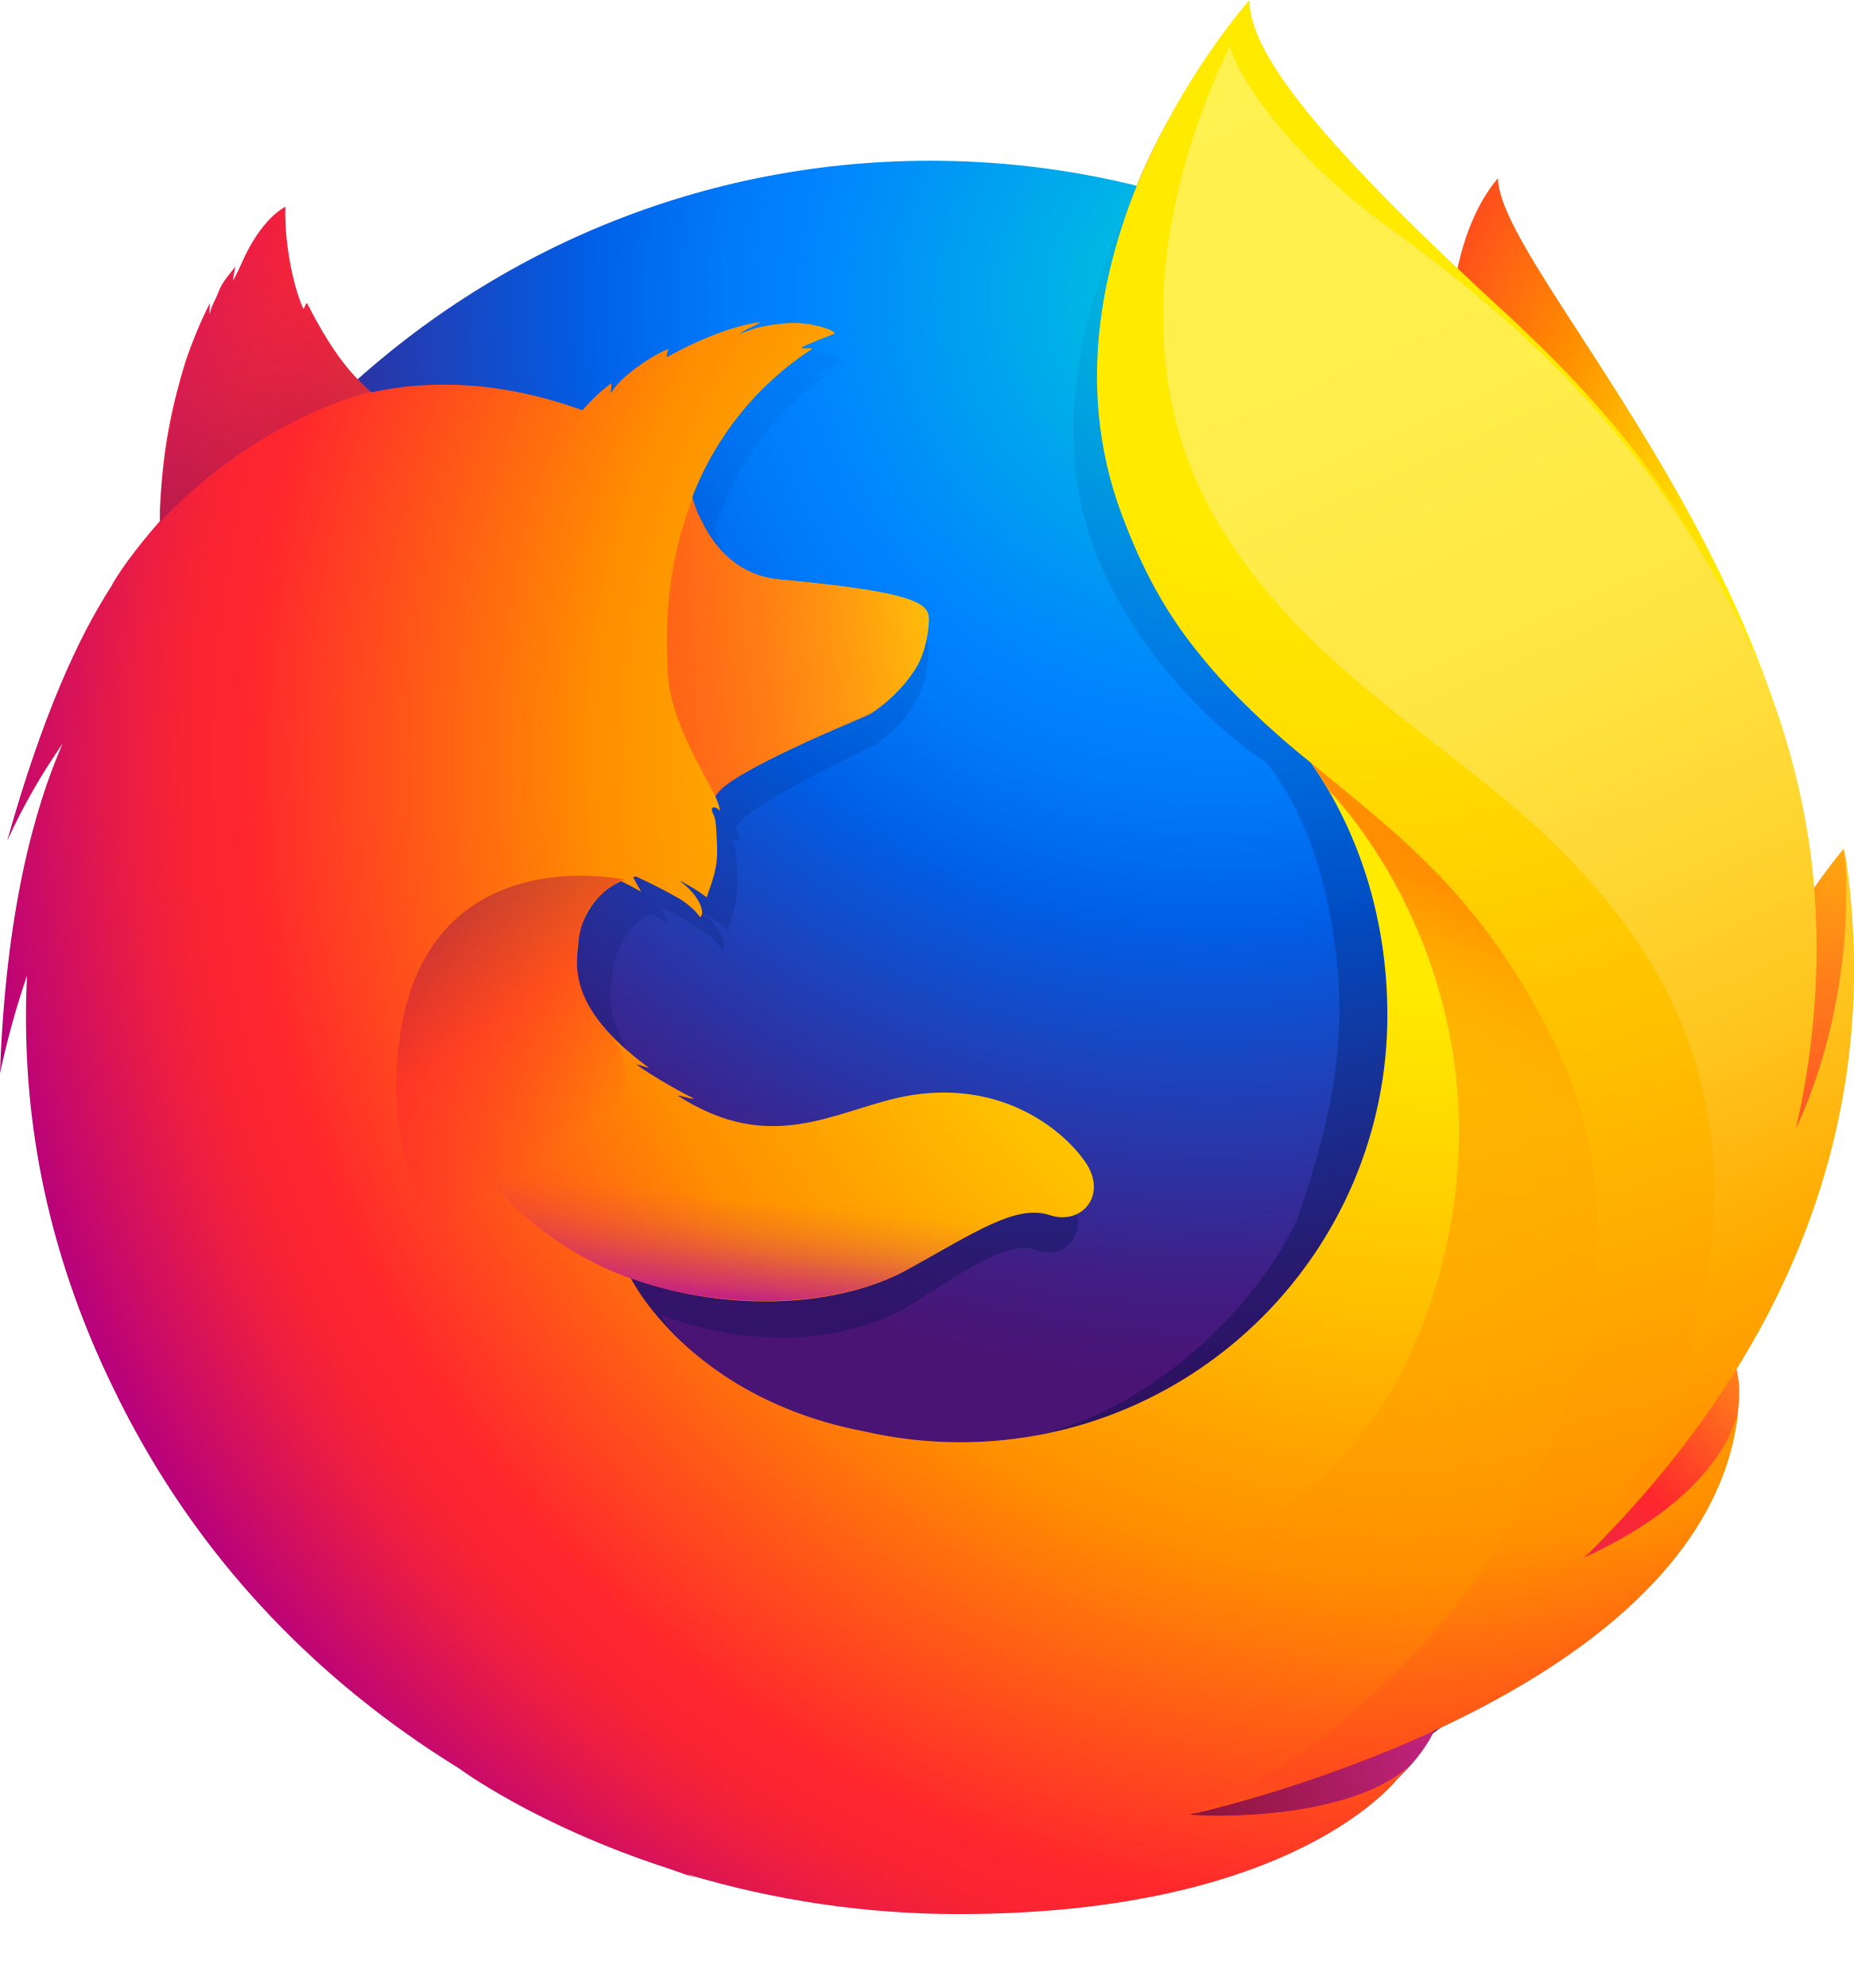
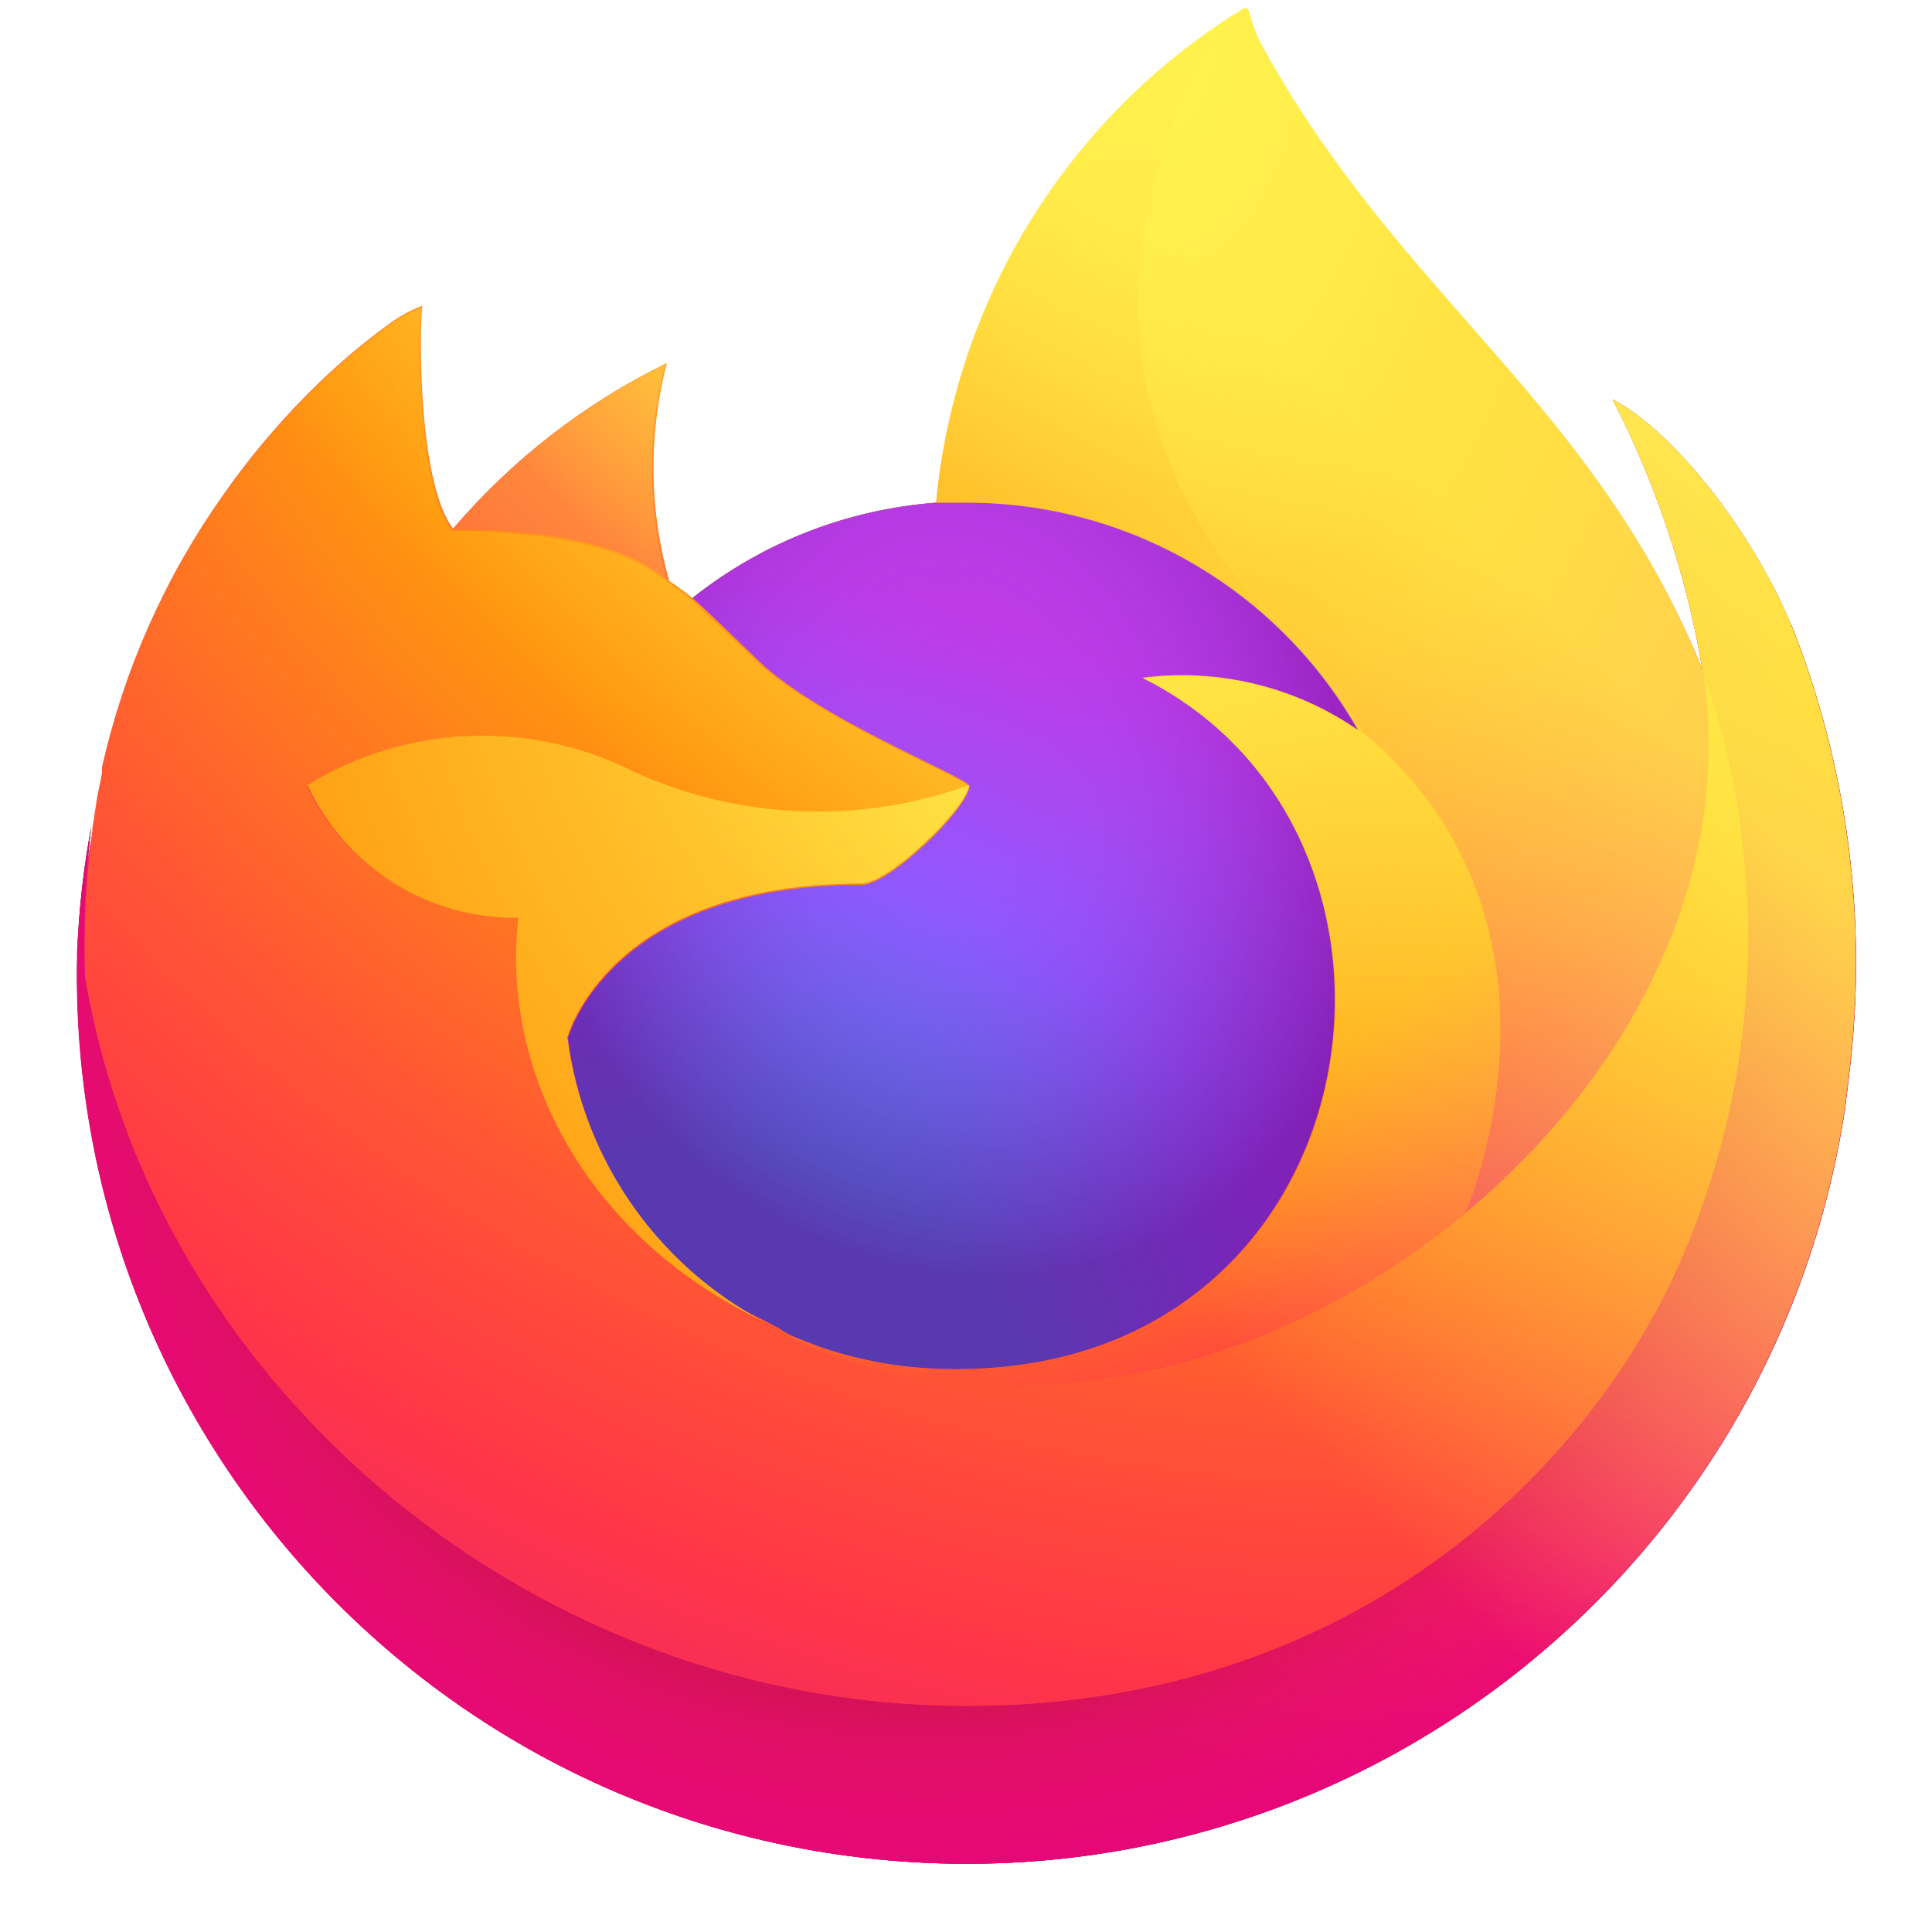
- <svg xmlns="http://www.w3.org/2000/svg" viewBox="0 0 953 1022">
-   <radialGradient id="a" cx="-14516" cy="-8331.1" r="450.88" fx="-14544" gradientTransform="matrix(.76 .03 -.05 1.12 11552 10071)" gradientUnits="userSpaceOnUse">
-     <stop offset=".1" stop-color="#ffea00" />
-     <stop offset=".17" stop-color="#ffde00" />
-     <stop offset=".28" stop-color="#ffbf00" />
-     <stop offset=".43" stop-color="#ff8e00" />
-     <stop offset=".77" stop-color="#ff272d" />
-     <stop offset=".87" stop-color="#e0255a" />
-     <stop offset=".95" stop-color="#cc2477" />
-     <stop offset="1" stop-color="#c42482" />
+ <svg xmlns="http://www.w3.org/2000/svg" xmlns:xlink="http://www.w3.org/1999/xlink" viewBox="0 0 5650 5650">
+   <linearGradient id="a" gradientUnits="userSpaceOnUse" />
+   <linearGradient id="q" x1="4841" x2="1164" y1="836" y2="4514" xlink:href="#a">
+     <stop offset=".17" stop-color="#fff44f" stop-opacity=".8" />
+     <stop offset=".27" stop-color="#fff44f" stop-opacity=".63" />
+     <stop offset=".49" stop-color="#fff44f" stop-opacity=".22" />
+     <stop offset=".6" stop-color="#fff44f" stop-opacity="0" />
+   </linearGradient>
+   <radialGradient id="d" cx="4144" cy="-321" r="7782" xlink:href="#a">
+     <stop offset=".05" stop-color="#fff44f" />
+     <stop offset=".11" stop-color="#ffe847" />
+     <stop offset=".22" stop-color="#ffc830" />
+     <stop offset=".37" stop-color="#ff980e" />
+     <stop offset=".4" stop-color="#ff8b16" />
+     <stop offset=".46" stop-color="#ff672a" />
+     <stop offset=".53" stop-color="#ff3647" />
+     <stop offset=".7" stop-color="#e31587" />
  </radialGradient>
-   <radialGradient id="b" cx="-7564.7" cy="-7923.6" r="791.23" gradientTransform="matrix(1.23 0 0 1.23 9929.8 9899.4)" gradientUnits="userSpaceOnUse">
-     <stop offset="0" stop-color="#00ccda" />
-     <stop offset=".22" stop-color="#0083ff" />
-     <stop offset=".26" stop-color="#007af9" />
-     <stop offset=".33" stop-color="#0060e8" />
-     <stop offset=".33" stop-color="#005fe7" />
-     <stop offset=".44" stop-color="#2639ad" />
-     <stop offset=".52" stop-color="#401e84" />
-     <stop offset=".57" stop-color="#4a1475" />
+   <radialGradient id="e" cx="4694" cy="622" r="5428" xlink:href="#a">
+     <stop offset=".13" stop-color="#ffbd4f" />
+     <stop offset=".19" stop-color="#ffac31" />
+     <stop offset=".25" stop-color="#ff9d17" />
+     <stop offset=".28" stop-color="#ff980e" />
+     <stop offset=".4" stop-color="#ff563b" />
+     <stop offset=".47" stop-color="#ff3750" />
+     <stop offset=".71" stop-color="#f5156c" />
+     <stop offset=".78" stop-color="#eb0878" />
+     <stop offset=".86" stop-color="#e50080" />
  </radialGradient>
-   <linearGradient id="c" x1="540.67" x2="349.23" y1="729.19" y2="102.96" gradientUnits="userSpaceOnUse">
-     <stop offset="0" stop-color="#000f43" stop-opacity=".4" />
-     <stop offset=".48" stop-color="#001962" stop-opacity=".17" />
-     <stop offset="1" stop-color="#002079" stop-opacity="0" />
-   </linearGradient>
-   <radialGradient id="d" cx="-8295.9" cy="-6518.6" r="266.89" gradientTransform="matrix(1.22 .12 -.12 1.22 10304 9602)" gradientUnits="userSpaceOnUse">
-     <stop offset="0" stop-color="#ffea00" />
-     <stop offset=".5" stop-color="#ff272d" />
-     <stop offset="1" stop-color="#c42482" />
+   <radialGradient id="g" cx="2710" cy="2841" r="5428" xlink:href="#a">
+     <stop offset=".3" stop-color="#960e18" />
+     <stop offset=".35" stop-color="#b11927" stop-opacity=".74" />
+     <stop offset=".43" stop-color="#db293d" stop-opacity=".34" />
+     <stop offset=".5" stop-color="#f5334b" stop-opacity=".1" />
+     <stop offset=".53" stop-color="#ff3750" stop-opacity="0" />
  </radialGradient>
-   <radialGradient id="e" cx="-8320.1" cy="-6774.5" r="445.68" gradientTransform="matrix(1.22 .12 -.12 1.22 10304 9602)" gradientUnits="userSpaceOnUse">
-     <stop offset="0" stop-color="#ffe900" />
-     <stop offset=".16" stop-color="#ffaf0e" />
-     <stop offset=".32" stop-color="#ff7a1b" />
-     <stop offset=".47" stop-color="#ff4e26" />
-     <stop offset=".62" stop-color="#ff2c2e" />
-     <stop offset=".76" stop-color="#ff1434" />
-     <stop offset=".89" stop-color="#ff0538" />
-     <stop offset="1" stop-color="#ff0039" />
+   <radialGradient id="h" cx="3365" cy="-609" r="3932" xlink:href="#a">
+     <stop offset=".13" stop-color="#fff44f" />
+     <stop offset=".25" stop-color="#ffdc3e" />
+     <stop offset=".51" stop-color="#ff9d12" />
+     <stop offset=".53" stop-color="#ff980e" />
  </radialGradient>
-   <radialGradient id="f" cx="-8257" cy="-6361.3" r="408.96" gradientTransform="matrix(1.22 .12 -.12 1.22 10304 9602)" gradientUnits="userSpaceOnUse">
-     <stop offset="0" stop-color="#ff272d" />
-     <stop offset=".5" stop-color="#c42482" />
-     <stop offset=".99" stop-color="#620700" />
+   <radialGradient id="b" cx="2110" cy="4259" r="2584" xlink:href="#a">
+     <stop offset=".35" stop-color="#3a8ee6" />
+     <stop offset=".47" stop-color="#5c79f0" />
+     <stop offset=".67" stop-color="#9059ff" />
+     <stop offset="1" stop-color="#c139e6" />
  </radialGradient>
-   <radialGradient id="g" cx="715.19" cy="394.04" r="782.18" fx="743.17" fy="380.21" gradientUnits="userSpaceOnUse">
-     <stop offset=".16" stop-color="#ffea00" />
-     <stop offset=".23" stop-color="#ffde00" />
-     <stop offset=".37" stop-color="#ffbf00" />
-     <stop offset=".54" stop-color="#ff8e00" />
-     <stop offset=".76" stop-color="#ff272d" />
-     <stop offset=".8" stop-color="#f92433" />
-     <stop offset=".84" stop-color="#e91c45" />
-     <stop offset=".89" stop-color="#cf0e62" />
-     <stop offset=".94" stop-color="#b5007f" />
+   <radialGradient id="j" cx="-2093" cy="3887" r="42" xlink:href="#b" />
+   <radialGradient id="l" cx="2642" cy="400" r="1859" xlink:href="#a">
+     <stop offset="0" stop-color="#ffe226" />
+     <stop offset=".12" stop-color="#ffdb27" />
+     <stop offset=".3" stop-color="#ffc82a" />
+     <stop offset=".5" stop-color="#ffa930" />
+     <stop offset=".73" stop-color="#ff7e37" />
+     <stop offset=".79" stop-color="#ff7139" />
  </radialGradient>
-   <radialGradient id="h" cx="670.34" cy="31.29" r="891.45" gradientUnits="userSpaceOnUse">
-     <stop offset=".28" stop-color="#ffea00" />
-     <stop offset=".4" stop-color="#fd0" />
-     <stop offset=".63" stop-color="#ffba00" />
-     <stop offset=".86" stop-color="#ff9100" />
-     <stop offset=".93" stop-color="#ff6711" />
-     <stop offset=".99" stop-color="#ff4a1d" />
+   <radialGradient id="m" cx="4105" cy="-779" r="7932" xlink:href="#a">
+     <stop offset=".11" stop-color="#fff44f" />
+     <stop offset=".46" stop-color="#ff980e" />
+     <stop offset=".62" stop-color="#ff5634" />
+     <stop offset=".72" stop-color="#ff3647" />
+     <stop offset=".9" stop-color="#e31587" />
  </radialGradient>
-   <linearGradient id="i" x1="150.45" x2="534.39" y1="375.21" y2="316.53" gradientUnits="userSpaceOnUse">
-     <stop offset="0" stop-color="#c42482" stop-opacity=".5" />
-     <stop offset=".47" stop-color="#ff272d" stop-opacity=".5" />
-     <stop offset=".49" stop-color="#ff2c2c" stop-opacity=".5" />
-     <stop offset=".68" stop-color="#ff7a1a" stop-opacity=".72" />
-     <stop offset=".83" stop-color="#ffb20d" stop-opacity=".87" />
-     <stop offset=".94" stop-color="#ffd605" stop-opacity=".96" />
-     <stop offset="1" stop-color="#ffe302" />
-   </linearGradient>
-   <linearGradient id="j" x1="142.58" x2="102.54" y1="265.27" y2="121.32" gradientUnits="userSpaceOnUse">
-     <stop offset="0" stop-color="#891551" stop-opacity=".6" />
-     <stop offset="1" stop-color="#c42482" stop-opacity="0" />
-   </linearGradient>
-   <linearGradient id="k" x1="220.55" x2="303.03" y1="465.39" y2="580.61" gradientUnits="userSpaceOnUse">
-     <stop offset=".01" stop-color="#891551" stop-opacity=".5" />
-     <stop offset=".48" stop-color="#ff272d" stop-opacity=".5" />
-     <stop offset="1" stop-color="#ff272d" stop-opacity="0" />
-   </linearGradient>
-   <linearGradient id="l" x1="378.25" x2="385.79" y1="667.12" y2="593.1" gradientUnits="userSpaceOnUse">
-     <stop offset="0" stop-color="#c42482" />
-     <stop offset=".08" stop-color="#c42482" stop-opacity=".8" />
-     <stop offset=".21" stop-color="#c42482" stop-opacity=".57" />
-     <stop offset=".33" stop-color="#c42482" stop-opacity=".36" />
-     <stop offset=".45" stop-color="#c42482" stop-opacity=".2" />
-     <stop offset=".56" stop-color="#c42482" stop-opacity=".1" />
-     <stop offset=".67" stop-color="#c42482" stop-opacity=".02" />
-     <stop offset=".77" stop-color="#c42482" stop-opacity="0" />
-   </linearGradient>
-   <linearGradient id="m" x1="620.53" x2="926.19" y1="36.12" y2="719.61" gradientUnits="userSpaceOnUse">
-     <stop offset="0" stop-color="#fff14f" />
-     <stop offset=".27" stop-color="#ffee4c" />
-     <stop offset=".45" stop-color="#ffe643" />
-     <stop offset=".61" stop-color="#ffd834" />
-     <stop offset=".76" stop-color="#ffc41e" />
-     <stop offset=".89" stop-color="#ffab02" />
-     <stop offset=".9" stop-color="#ffa900" />
-     <stop offset=".95" stop-color="#ffa000" />
-     <stop offset="1" stop-color="#ff9100" />
-   </linearGradient>
-   <linearGradient id="n" x1="680.88" x2="536.1" y1="429.21" y2="817.96" gradientUnits="userSpaceOnUse">
-     <stop offset="0" stop-color="#ff8e00" />
-     <stop offset=".04" stop-color="#ff8e00" stop-opacity=".86" />
-     <stop offset=".08" stop-color="#ff8e00" stop-opacity=".73" />
-     <stop offset=".13" stop-color="#ff8e00" stop-opacity=".63" />
-     <stop offset=".18" stop-color="#ff8e00" stop-opacity=".56" />
-     <stop offset=".23" stop-color="#ff8e00" stop-opacity=".5" />
-     <stop offset=".28" stop-color="#ff8e00" stop-opacity=".5" />
-     <stop offset=".39" stop-color="#ff8e00" stop-opacity=".48" />
-     <stop offset=".52" stop-color="#ff8e00" stop-opacity=".42" />
-     <stop offset=".68" stop-color="#ff8e00" stop-opacity=".3" />
-     <stop offset=".84" stop-color="#ff8e00" stop-opacity=".17" />
-     <stop offset="1" stop-color="#ff8e00" stop-opacity="0" />
-   </linearGradient>
-   <path fill="url(#a)" d="M770.28 91.56c-23.95 27.88-35.1 90.64-10.82 154.26s61.5 49.8 84.7 114.67c30.62 85.6 16.37 200.6 16.37 200.6s36.8 106.6 62.47-6.63c56.8-212.7-152.72-410.5-152.72-462.9z" />
-   <path fill="url(#b)" d="M478.07 974.64c245.24 0 443.9-199.74 443.9-446s-198.66-446-443.66-446S34.65 282.32 34.65 528.6c-.47 246.53 198.42 446.03 443.42 446.03z" />
-   <path fill="url(#c)" d="M810.67 803.64a246.89 246.89 0 0 1-30.12 18.18 704 704 0 0 0 38.3-63c9.46-10.47 18.13-20.65 25.2-31.65 3.44-5.4 7.3-12.08 11.42-19.82 24.92-44.9 52.4-117.56 53.18-192.2v-5.66a257.6 257.6 0 0 0-5.71-55.75l.56 4.3-.64-3.3c.37 2 .66 4 1 6 5.1 43.22 1.47 85.37-16.68 116.45l-.87 1.32c9.4-47.23 12.56-99.4 2.1-151.6 0 0-4.2-25.38-35.38-102.44-18-44.35-49.83-80.72-78-107.2-24.7-30.55-47.1-51-59.47-64.06-25.82-27.2-36.64-47.57-41.1-60.87-3.85-1.93-53.14-49.8-57.05-51.63-21.5 33.35-89.16 137.67-57 235.15 14.58 44.17 51.47 90 90.07 115.74 1.7 1.94 23 25 33.1 77.16 10.45 53.85 5 95.86-16.54 158-25.3 54.5-90.07 108.4-150.72 113.9-129.67 11.78-177.15-65.1-177.15-65.1 46.34 18.52 97.57 14.65 128.72-4.56 31.4-19.43 50.4-33.83 65.8-28.15C548.86 648.43 561 632 550.1 615a78.5 78.5 0 0 0-79.4-34.57c-31.43 5.1-60.23 30-101.4 5.9a85.53 85.53 0 0 1-7.73-5.06c-2.7-1.8 8.83 2.72 6.13.7-8-4.35-22.2-13.84-25.88-17.22-.6-.56 6.22 2.18 5.6 1.62-38.5-31.7-33.7-53.13-32.5-66.57 1-10.75 8-24.52 19.75-30.1 5.7 3.1 9.24 5.48 9.24 5.48l-3.74-7.58c.46-.2.9-.15 1.36-.34 4.66 2.25 15 8.1 20.4 11.67 7.07 5 9.33 9.44 9.33 9.44s1.86-1 .48-5.37c-.5-1.78-2.65-7.45-9.65-13.17h.44a81.2 81.2 0 0 1 11.87 8.24c2-7.18 5.53-14.68 4.75-28.1-.48-9.43-.26-11.87-1.92-15.5-1.5-3.13.83-4.35 3.42-1.1a32.83 32.83 0 0 0-2.21-7.4v-.24c3.23-11.24 68.25-40.46 73-43.88a67.36 67.36 0 0 0 19.13-20.8c3.62-5.76 6.34-13.85 7-26.1.36-8.84-3.76-14.73-69.5-21.62-18-1.77-28.53-14.8-34.53-26.82-1.1-2.6-2.2-4.94-3.33-7.28a58 58 0 0 1-2.56-8.43c10.75-30.87 28.8-57 55.37-76.7 1.45-1.32-5.78.34-4.34-1 1.7-1.54 12.7-6 14.8-7 2.54-1.2-10.88-6.9-22.73-5.5-12.07 1.36-14.63 2.8-21.07 5.53 2.67-2.66 11.17-6.15 9.18-6.13-13 2-29.18 9.56-43 18.12a10.73 10.73 0 0 1 .83-4.35c-6.44 2.73-22.26 13.8-26.87 23.14a44.33 44.33 0 0 0 .27-5.4 84.48 84.48 0 0 0-13.19 13.82l-.24.22c-37.36-15-70.23-16-98.05-9.28-6.1-6.1-9.06-1.64-22.9-32.07-.94-1.83.72 1.8 0 0-2.28-5.9 1.4 7.87 0 0-23.28 18.37-53.92 39.2-68.63 53.9-.18.6 17.16-4.9 0 0-6 1.72-5.6 5.28-6.5 37.5-.22 2.44 0 5.18-.22 7.38-11.75 15-19.75 27.64-22.78 34.2-15.2 26.18-31.93 67-48.15 131.55a334.36 334.36 0 0 1 25.79-50.32c-13.5 34.27-26.53 88.08-29.13 170.94a483.61 483.61 0 0 1 12.53-50.66 473 473 0 0 0 34.73 201.07c9.33 22.82 24.76 57.46 51 95.4C226.9 902 343.3 956 472.2 956c134.58 0 255.43-58.87 338.46-152.36z" />
-   <path fill="url(#d)" d="M711.1 866.7c162.87-18.86 235-186.7 142.38-190C769.85 674 634 875.6 711.1 866.7z" />
-   <path fill="url(#e)" d="M865.2 642.42C977.26 577.2 948 436.34 948 436.34s-43.25 50.24-72.62 130.32C846.4 646 797.84 681.8 865.2 642.42z" />
-   <path fill="url(#f)" d="M509.47 950.06C665.7 999.9 800 876.84 717.2 835.74 642 798.68 435.3 926.5 509.46 950.06z" />
-   <path fill="url(#g)" d="M876.85 702.23c3.8-5.36 8.94-22.53 13.48-30.2 27.58-44.52 27.78-80 27.78-80.84 16.66-83.22 15.15-117.2 4.9-180-8.25-50.6-44.32-123.1-75.57-158-32.2-36-9.5-24.25-40.7-50.52-27.33-30.3-53.82-60.3-68.25-72.36C634.22 43.1 636.57 24.58 638.6 21.4l-1.47 1.64C635.87 18.14 635 14 635 14s-57 57-69 152c-7.83 62 15.38 126.68 49 168a381.37 381.37 0 0 0 59 58c25.4 36.48 39.38 81.5 39.38 129.9 0 121.24-98.34 219.53-219.65 219.53a220.45 220.45 0 0 1-49.13-5.52c-57.24-10.92-90.3-39.8-106.78-59.4-9.45-11.23-13.46-19.42-13.46-19.42 51.28 18.37 108 14.53 142.47-4.52 34.75-19.26 55.77-33.55 72.84-27.92 16.82 5.6 30.2-10.67 18.2-27.54-11.77-16.85-42.4-41-87.88-34.3-34.8 5.07-66.66 29.76-112.24 5.84a96.31 96.31 0 0 1-8.55-5c-3-1.77 9.77 2.7 6.8.68-8.87-4.32-24.57-13.73-28.64-17.07-.68-.56 6.88 2.16 6.2 1.6-42.62-31.45-37.3-52.7-36-66 1.07-10.66 8.8-24.32 21.86-29.86a152.3 152.3 0 0 1 10.23 5.43l-4.14-7.5c.5-.2 1-.15 1.5-.34a268 268 0 0 1 22.6 11.57c7.83 4.95 10.32 9.36 10.32 9.36s2.06-1 .54-5.33c-.56-1.77-2.93-7.4-10.68-13.07h.48a90.85 90.85 0 0 1 13.13 8.17c2.2-7.12 6.12-14.56 5.25-27.86-.53-9.35-.28-11.78-2.12-15.4-1.65-3.1.92-4.3 3.78-1.1a30 30 0 0 0-2.44-7.34v-.24c3.57-11.14 75.53-40.12 80.77-43.5a70.31 70.31 0 0 0 21.17-20.63c4-5.72 7-13.73 7.75-25.9.25-5.48-1.44-9.82-20.5-14-11.44-2.5-29.14-4.9-56.43-7.47-19.9-1.76-31.58-14.68-38.2-26.6-1.2-2.57-2.45-4.9-3.68-7.22a53.11 53.11 0 0 1-2.83-8.36 158.47 158.47 0 0 1 61.28-76.06c1.6-1.3-6.4.33-4.8-1 1.87-1.52 14.06-5.93 16.37-6.92 2.8-1.2-12-6.84-25.16-5.47-13.36 1.35-16.2 2.78-23.32 5.5 3-2.64 12.37-6.1 10.16-6.08-14.4 2-32.3 9.48-47.6 18a9.68 9.68 0 0 1 .92-4.31c-7.13 2.7-24.64 13.67-29.73 23a39.49 39.49 0 0 0 .29-5.35 88.68 88.68 0 0 0-14.6 13.7l-.27.22c-41.3-14.9-77.68-15.9-108.43-9.2-6.74-6.06-17.57-15.23-32.9-45.4-1-1.82-1.6 3.75-2.4 2-6-13.8-9.55-36.44-9-52 0 0-12.32 5.6-22.5 29.06a152.9 152.9 0 0 1-4.32 8.87c-.56.68 1.27-7.7 1-7.24-1.77 3-6.36 7.2-8.37 12.62-1.38 4-3.32 6.27-4.56 11.3l-.3.46c-.1-1.48.37-6.08 0-5.14A236.1 236.1 0 0 0 95.34 186c-5.5 18-11.88 42.6-12.9 74.57-.24 2.42 0 5.14-.25 7.32-13 14.83-21.86 27.4-25.2 33.9-16.8 26-35.33 66.44-53.3 130.46a319.14 319.14 0 0 1 28.54-50C17.32 416.25 2.9 469.62 0 551.8a438.52 438.52 0 0 1 13.87-50.24C11.3 556.36 17.68 624.3 52.32 701c20.57 45 67.92 136.6 183.62 208.05 0 0 39.36 29.3 107 51.26l15.23 5.33a93.43 93.43 0 0 1-4.7-2.05A484.88 484.88 0 0 0 492.27 984c175.18.15 226.85-70.2 226.85-70.2l-.5.38q3.7-3.5 7.14-7.26C698.1 933 635 934.76 611.45 932.87c40.22-11.8 66.7-21.8 118.17-41.52q9-3.36 18.48-7.64l5.8-2.68a349.21 349.21 0 0 0 70.26-44c51.7-41.3 62.95-81.56 68.83-108.1-.82 2.54-3.37 8.47-5.17 12.32-13.3 28.48-42.84 46-74.9 60.95a689 689 0 0 0 42.38-62.44c10.48-10.37 13.7-26.6 21.56-37.53z" />
-   <path fill="url(#h)" d="M813.92 801c21.08-23.24 40-49.82 54.35-80 36.9-77.58 94-206.58 49-341.3C881.77 273.22 833 215 771.1 158.12 670.56 65.76 642.48 24.52 642.48 0c0 0-116.1 129.4-65.74 264.38s153.46 130 221.68 270.87c80.27 165.74-64.95 346.6-185 397.24 7.35-1.63 267-60.38 280.6-208.88-.35 2.73-6.2 43.8-80.1 77.4z" />
-   <path fill="url(#i)" d="M477.6 319.37c.4-8.77-4.16-14.66-76.68-21.46-29.84-2.76-41.26-30.33-44.75-41.94-10.6 27.56-15 56.5-12.64 91.48 1.6 22.92 17 47.52 24.37 62 0 0 1.64-2.13 2.4-2.9 13.86-14.43 71.94-36.42 77.4-39.54 6.02-3.84 28.9-20.56 29.92-47.63z" />
-   <path fill="url(#j)" d="M158.3 156.47c-1-1.82-1.6 3.75-2.4 2-6-13.8-9.58-36.2-8.72-52 0 0-12.32 5.6-22.5 29.06-1.9 4.2-3.1 6.54-4.32 8.86-.56.68 1.27-7.7 1-7.24-1.77 3-6.36 7.2-8.35 12.38-1.65 4.24-3.35 6.52-4.6 11.77-.4 1.43.4-6.32.05-5.38C84.72 201.68 80.2 271 82.7 268c50.48-53.86 108.3-66.64 108.3-66.64-6.15-4.53-19.53-17.63-32.7-44.9z" />
-   <path fill="url(#k)" d="M349.84 720.1c-69.72-29.77-149-71.75-146-167.14C207.92 427.35 321 452.18 321 452.18c-4.27 1-15.68 9.16-19.72 17.82-4.27 10.83-12.07 35.28 11.55 60.9 37.1 40.2-76.2 95.36 98.66 199.57 4.4 2.4-41-1.43-61.64-10.36z" />
-   <path fill="url(#l)" d="M325.07 657.5c49.44 17.2 107 14.2 141.52-4.86 23.1-12.85 52.7-33.43 70.92-28.35-15.78-6.24-27.73-9.15-42.1-9.86-2.45 0-5.38-.05-8-.32a136.23 136.23 0 0 0-15.76.86c-8.9.82-18.77 6.43-27.74 5.53-.48 0 8.7-3.77 8-3.6-4.75 1-9.92 1.2-15.37 1.88-3.47.4-6.45.82-9.9 1-103 8.73-190-55.8-190-55.8-7.4 25 33.17 74.3 88.52 93.57z" />
-   <path fill="url(#m)" d="M813.74 801.65c104.16-102.27 156.86-226.58 134.58-366 0 0 8.9 71.5-24.85 144.63 16.2-71.4 18.1-160.1-25-252C841 205.64 746.45 141.1 710.35 114.2c-54.7-40.8-77.35-82.32-77.78-90.9-16.34 33.48-65.77 148.2-5.3 247 56.64 92.56 145.86 120 208.33 204.95 115.08 156.42-21.85 326.4-21.85 326.4z" />
-   <path fill="url(#n)" d="M798.8 535.55C762.4 460.35 717 427.55 674 392c5 7 6.23 9.47 9 14 37.83 40.32 93.6 138.66 53.1 262.1C659.88 900.48 355 791.06 323 760.32c12.93 134.5 238 198.84 384.6 111.63C791 793 858.47 658.8 798.8 535.55z" />
+   <radialGradient id="k" cx="2256" cy="3872" r="15" gradientTransform="matrix(.97 -.24 .28 1.14 -4222 -2360)" xlink:href="#c" />
+   <radialGradient id="c" cx="5359" cy="4806" r="1370" gradientTransform="matrix(.97 -.24 .28 1.14 -3748 -2005)" xlink:href="#a">
+     <stop offset=".21" stop-color="#9059ff" stop-opacity="0" />
+     <stop offset=".28" stop-color="#8c4ff3" stop-opacity=".06" />
+     <stop offset=".75" stop-color="#7716a8" stop-opacity=".45" />
+     <stop offset=".97" stop-color="#6e008b" stop-opacity=".6" />
+   </radialGradient>
+   <radialGradient id="n" cx="5927" cy="2703" r="5811" gradientTransform="matrix(.1 .99 -.65 .07 4495 -5977)" xlink:href="#a">
+     <stop offset="0" stop-color="#fff44f" />
+     <stop offset=".06" stop-color="#ffe847" />
+     <stop offset=".17" stop-color="#ffc830" />
+     <stop offset=".3" stop-color="#ff980e" />
+     <stop offset=".36" stop-color="#ff8b16" />
+     <stop offset=".45" stop-color="#ff672a" />
+     <stop offset=".57" stop-color="#ff3647" />
+     <stop offset=".74" stop-color="#e31587" />
+   </radialGradient>
+   <radialGradient id="o" cx="2598" cy="1089" r="4952" xlink:href="#a">
+     <stop offset=".14" stop-color="#fff44f" />
+     <stop offset=".48" stop-color="#ff980e" />
+     <stop offset=".59" stop-color="#ff5634" />
+     <stop offset=".66" stop-color="#ff3647" />
+     <stop offset=".9" stop-color="#e31587" />
+   </radialGradient>
+   <radialGradient id="p" cx="3905" cy="1379" r="5420" xlink:href="#a">
+     <stop offset=".09" stop-color="#fff44f" />
+     <stop offset=".23" stop-color="#ffe141" />
+     <stop offset=".51" stop-color="#ffaf1e" />
+     <stop offset=".63" stop-color="#ff980e" />
+   </radialGradient>
+   <path id="f" d="M5238 1828c-113-272-342-566-522-660a2712 2712 0 0 1 263 791 2355 2355 0 0 1-81 1757c-300 640-1020 1300-2150 1265-1222-35-2300-940-2500-2130a2700 2700 0 0 1 19-434 2500 2500 0 0 0-41 364v19a2600 2600 0 0 0 5170 441l12-100a2678 2678 0 0 0-169-1313z" />
+   <path id="i" d="M2835 2300c-5 65-233 288-314 288-740 0-860 448-860 448a1100 1100 0 0 0 613 852l44 20 77 30a1184 1184 0 0 0 338 66c1300 60 1550-1552 613-2020a900 900 0 0 1 628 152 1316 1316 0 0 0-1141-666h-92a1300 1300 0 0 0-716 279c40 34 84 78 180 170 175 180 630 355 630 380z" />
+   <path fill="url(#d)" d="M5238 1828c-113-272-342-566-522-660a2712 2712 0 0 1 263 791c-300-734-794-1030-1200-1674l-60-100-30-54a446 446 0 0 1-38-100 9 9 0 0 0-6-7h-7a1900 1900 0 0 0-900 1446 1300 1300 0 0 0-713 279 748 748 0 0 0-68-50 1215 1215 0 0 1-7-636 1945 1945 0 0 0-625 483c-100-130-100-562-90-652a439 439 0 0 0-87 46 1937 1937 0 0 0-254 218 2223 2223 0 0 0-243 292 2200 2200 0 0 0-350 789v17l-14 70-14 92v6a2500 2500 0 0 0-48 360v16a2600 2600 0 0 0 5170 441l12-100a2678 2678 0 0 0-169-1313zM2238 3866l36 18zm600-1570zm2146-330z" />
+   <use fill="url(#e)" xlink:href="#f" />
+   <use fill="url(#g)" xlink:href="#f" />
+   <path fill="url(#h)" d="M3973 2134l16 12a1435 1435 0 0 0-242-315C2937 1021 3535 76 3637 31a1900 1900 0 0 0-900 1446h92a1316 1316 0 0 1 1145 657z" />
+   <use fill="url(#b)" xlink:href="#i" />
+   <use fill="url(#c)" xlink:href="#i" />
+   <path fill="url(#j)" d="M2237 3866l38 20z" />
+   <path fill="url(#k)" d="M2237 3866l38 20z" />
+   <path fill="url(#l)" d="M1903 1662l53 36a1215 1215 0 0 1-7-636 1945 1945 0 0 0-624 484c10 0 388-7 578 116z" />
+   <path fill="url(#m)" d="M249 2858c200 1188 1277 2094 2500 2130 1130 32 1853-625 2150-1265a2355 2355 0 0 0 81-1757c92 600-215 1187-694 1582-934 760-1828 460-2010 335l-38-20c-545-260-770-756-720-1182a669 669 0 0 1-620-381 980 980 0 0 1 957-38 1300 1300 0 0 0 978 38c0-20-455-200-630-376l-180-170a748 748 0 0 0-68-50l-53-36c-190-123-568-116-580-116-100-130-100-562-90-652a439 439 0 0 0-87 46 1937 1937 0 0 0-254 218 2223 2223 0 0 0-243 292 2200 2200 0 0 0-350 789v17l-14 70-14 92v6a2700 2700 0 0 0-21 431z" />
+   <path fill="url(#n)" d="M3747 1830a1435 1435 0 0 1 242 315l40 32c590 544 280 1313 258 1368 480-400 786-980 694-1582-300-734-794-1030-1200-1674l-60-100-30-54a446 446 0 0 1-38-100 9 9 0 0 0-6-7h-8c-103 47-700 993 110 1802z" />
+   <path fill="url(#o)" d="M4025 2178l-40-32-16-12a900 900 0 0 0-628-152c936 468 685 2080-613 2020a1184 1184 0 0 1-338-66l-77-30-44-20c180 124 1075 426 2010-335 30-58 340-827-254-1370z" />
+   <path fill="url(#p)" d="M1660 3032s120-448 860-448c80 0 310-223 314-288a1300 1300 0 0 1-978-38 980 980 0 0 0-957 38 669 669 0 0 0 617 388c-50 426 176 922 720 1182l36 18a1100 1100 0 0 1-613-852z" />
+   <path fill="url(#q)" d="M5238 1828c-113-272-342-566-522-660a2712 2712 0 0 1 263 791c-300-734-794-1030-1200-1674l-60-100-30-54a446 446 0 0 1-38-100 9 9 0 0 0-6-7h-7a1900 1900 0 0 0-900 1446h92a1316 1316 0 0 1 1141 666 900 900 0 0 0-628-152c936 468 685 2080-613 2020a1184 1184 0 0 1-338-66l-77-30-46-22a1100 1100 0 0 1-613-852s120-448 860-448c80 0 310-223 314-288 0-20-455-200-630-376l-180-170a748 748 0 0 0-68-50 1215 1215 0 0 1-7-636 1945 1945 0 0 0-620 482c-100-130-100-562-90-652a439 439 0 0 0-87 46 1937 1937 0 0 0-254 218 2223 2223 0 0 0-243 292 2200 2200 0 0 0-350 789v17l-14 70-14 92v6a2500 2500 0 0 0-48 360v14a2600 2600 0 0 0 5170 441l12-100a2678 2678 0 0 0-169-1313zm-258 134z" />
</svg>
